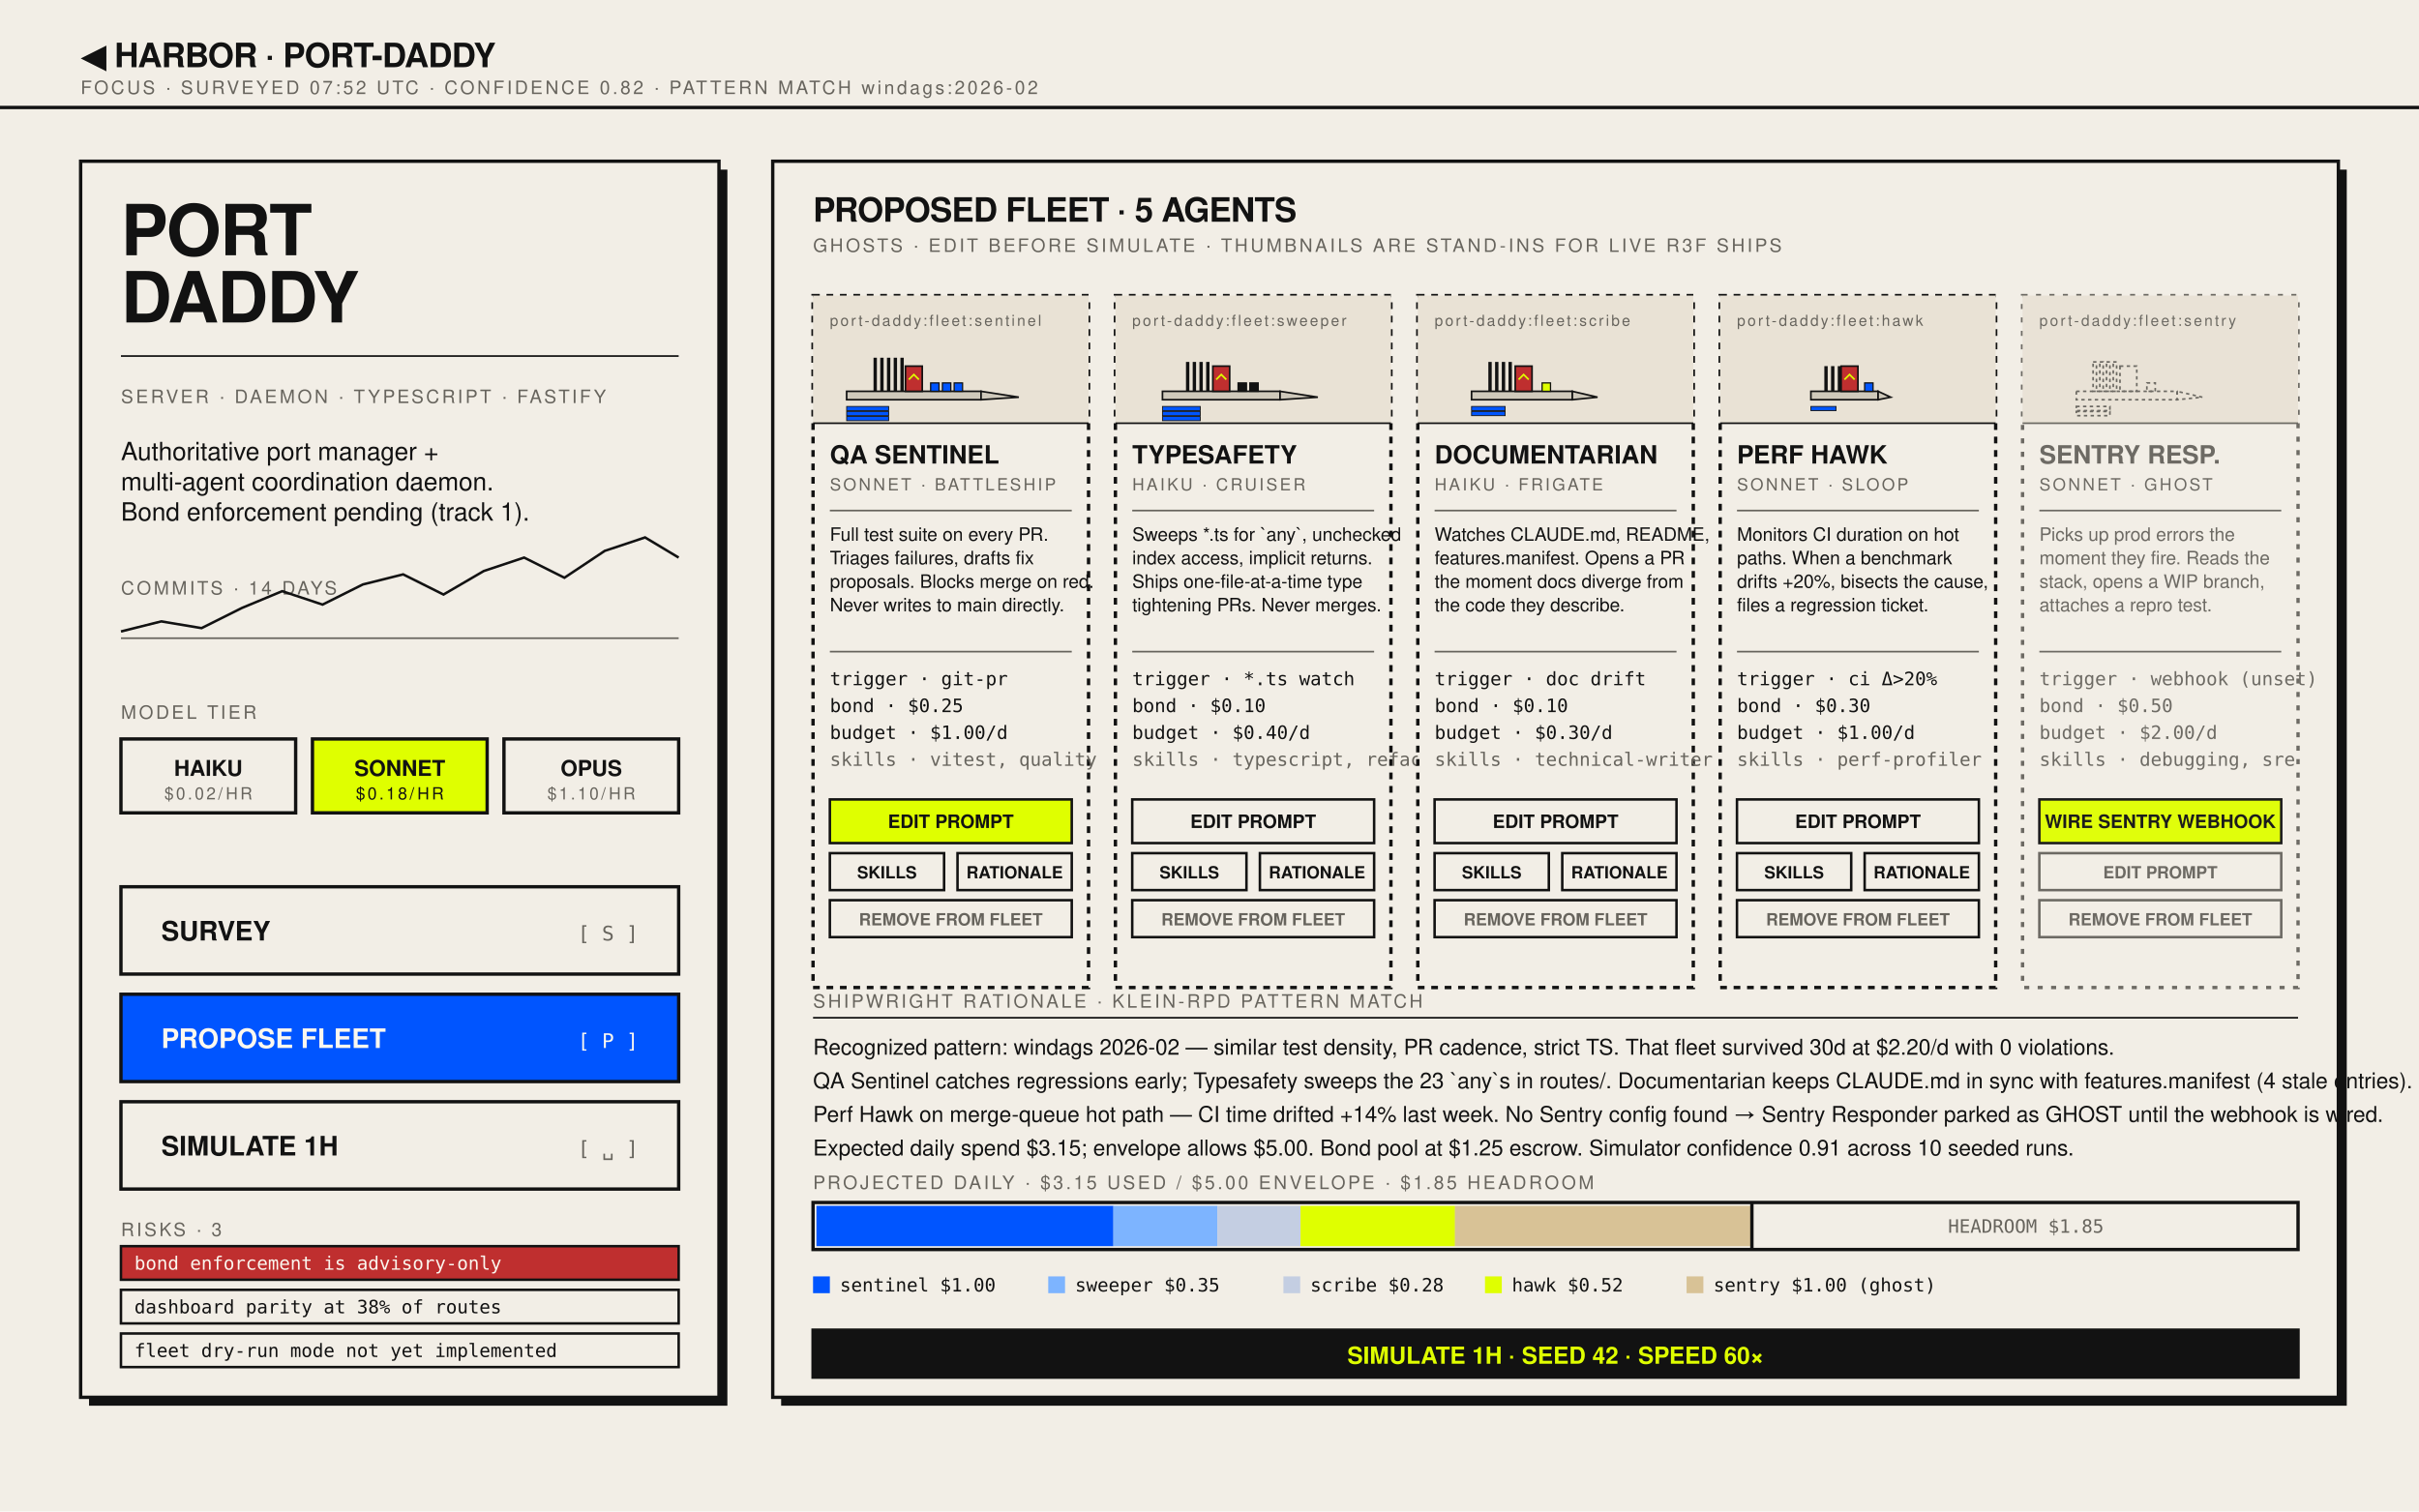
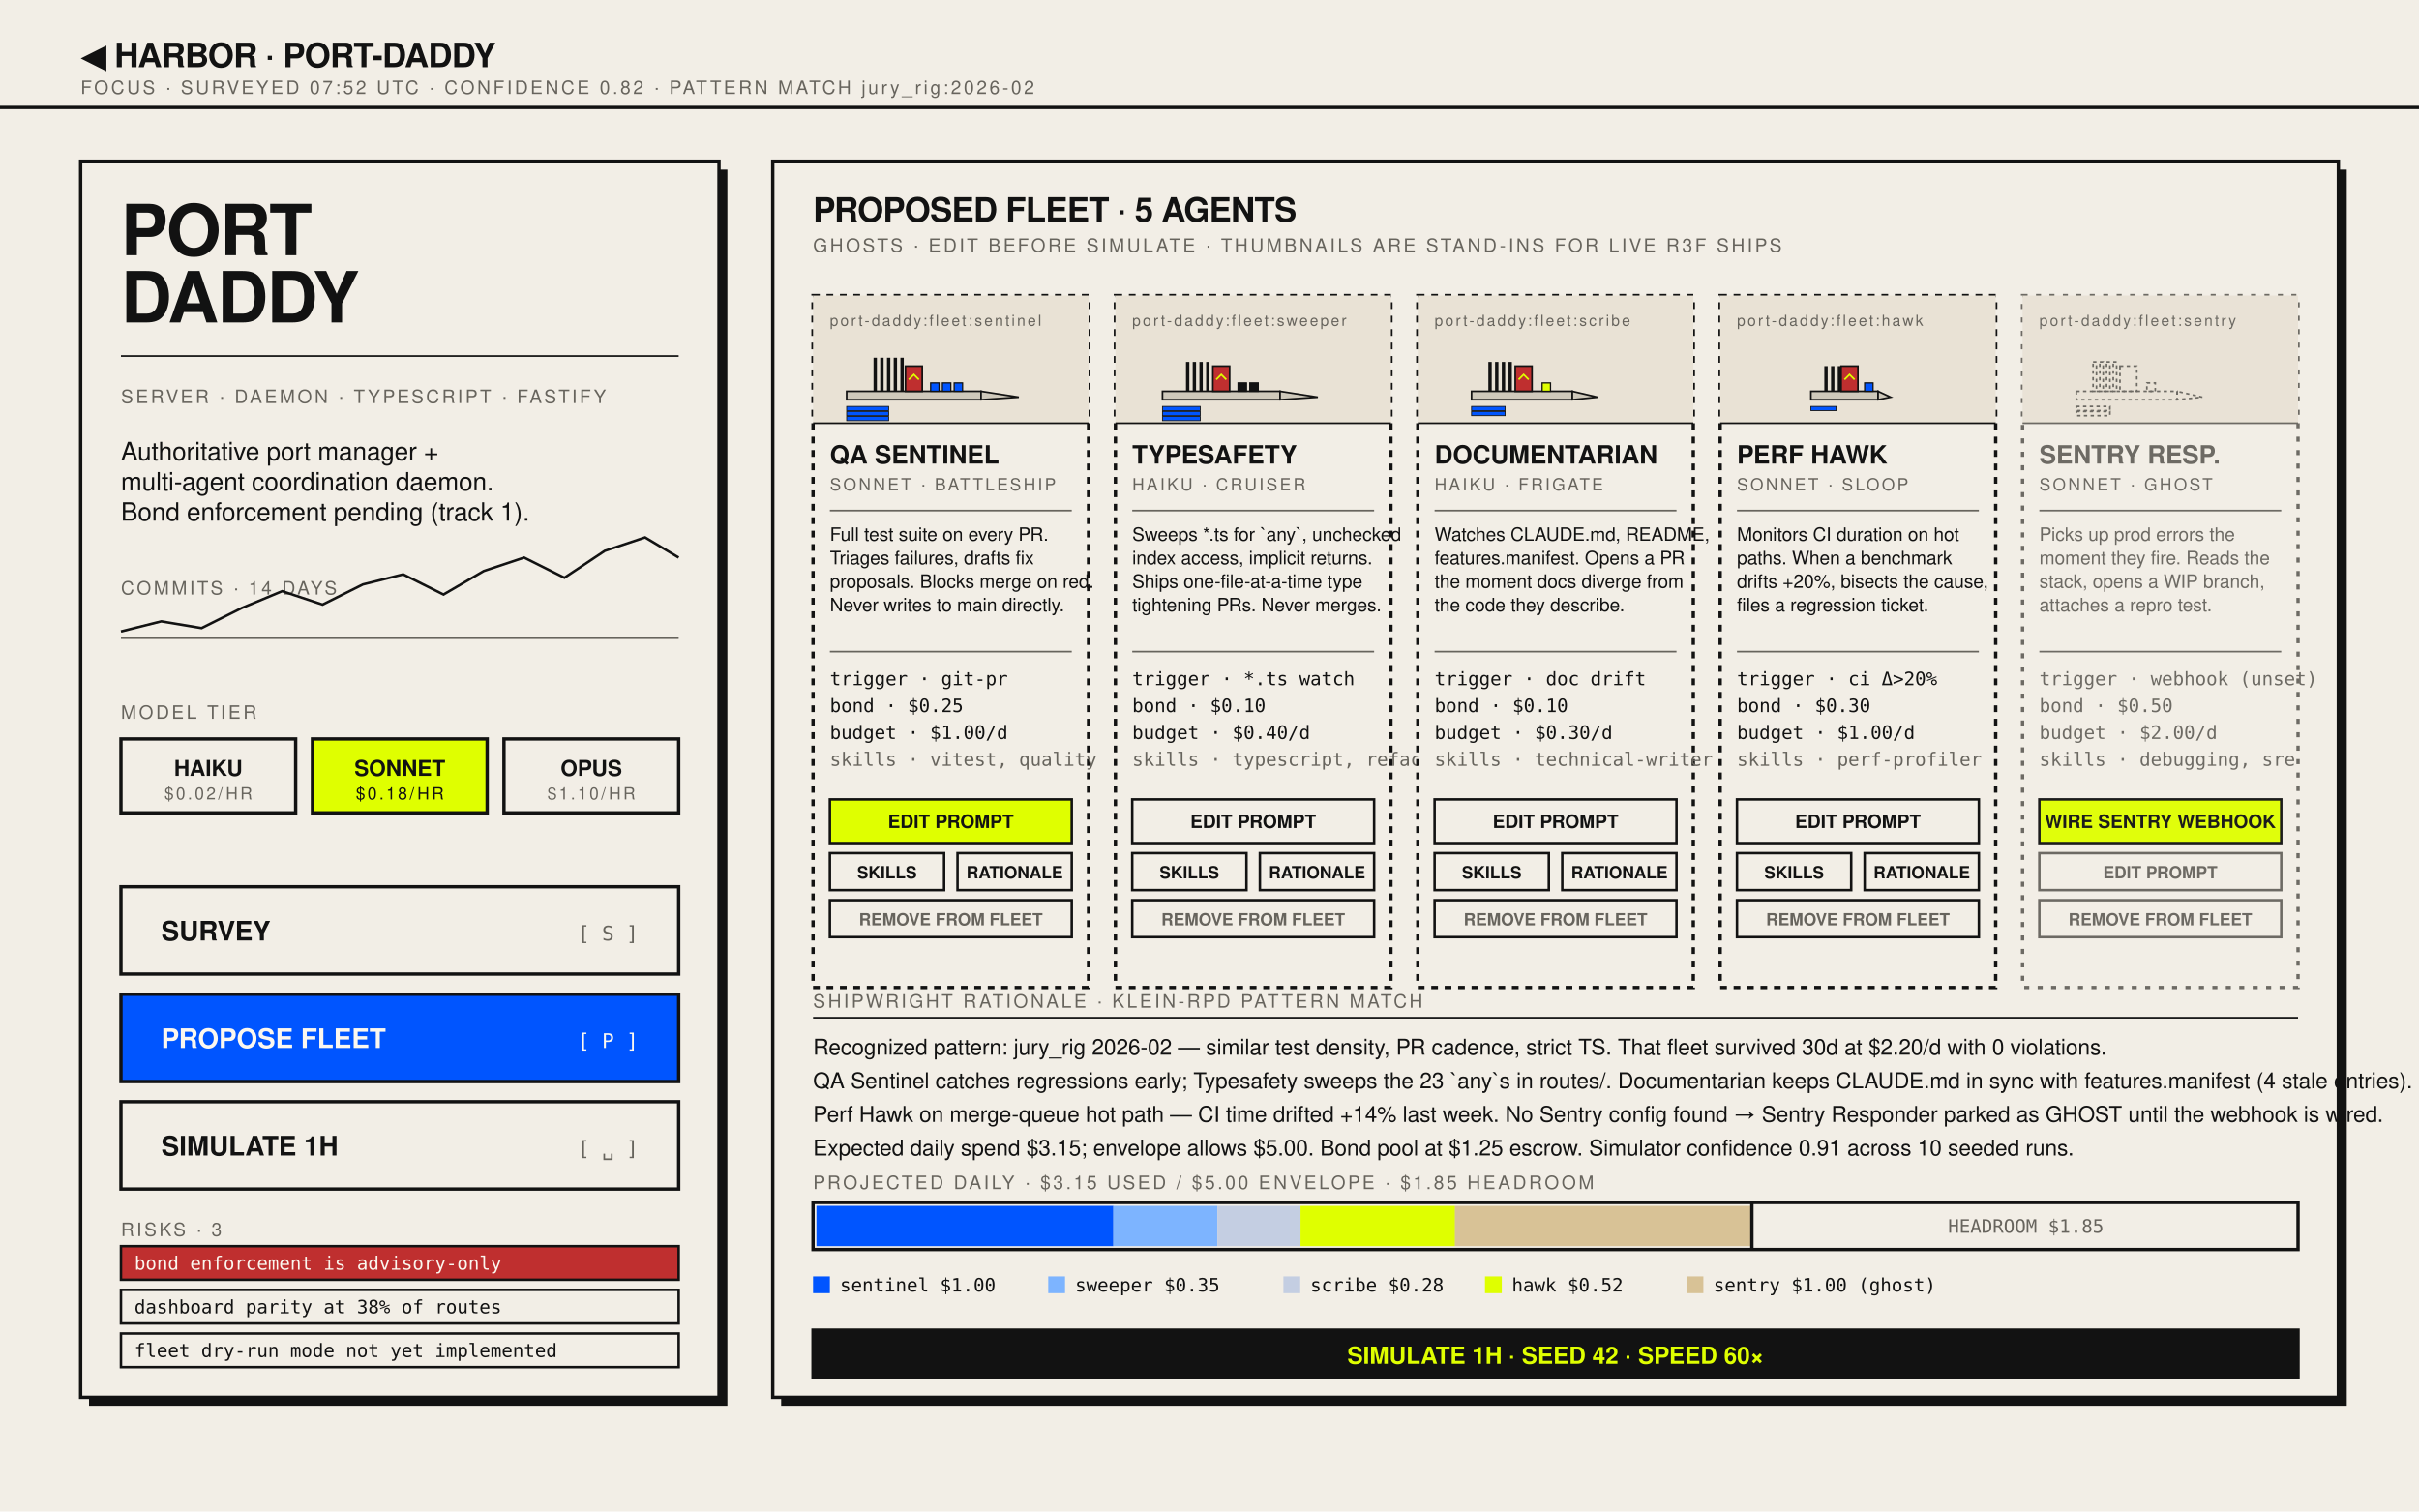
<svg xmlns="http://www.w3.org/2000/svg" viewBox="0 0 1440 900" font-family="Helvetica Neue, Helvetica, Arial, sans-serif">
  <rect width="1440" height="900" fill="#f2eee6" />
  <line x1="0" y1="64" x2="1440" y2="64" stroke="#121212" stroke-width="2" />
  <text x="48" y="40" font-size="20" font-weight="900" letter-spacing="-0.02em" fill="#121212">◀ HARBOR · PORT-DADDY</text>
-   <text x="48" y="56" font-size="11" letter-spacing="0.14em" fill="#67645d">FOCUS · SURVEYED 07:52 UTC · CONFIDENCE 0.82 · PATTERN MATCH windags:2026-02</text>
+   <text x="48" y="56" font-size="11" letter-spacing="0.14em" fill="#67645d">FOCUS · SURVEYED 07:52 UTC · CONFIDENCE 0.82 · PATTERN MATCH jury_rig:2026-02</text>
  <g transform="translate(48 96)">
    <rect x="5" y="5" width="380" height="736" fill="#121212" />
    <rect width="380" height="736" fill="#f2eee6" stroke="#121212" stroke-width="2" />
    <text x="24" y="56" font-size="42" font-weight="900" letter-spacing="-0.02em" fill="#121212">PORT</text>
    <text x="24" y="96" font-size="42" font-weight="900" letter-spacing="-0.02em" fill="#121212">DADDY</text>
    <line x1="24" y1="116" x2="356" y2="116" stroke="#121212" stroke-width="1" />
    <text x="24" y="144" font-size="11" letter-spacing="0.14em" fill="#67645d">SERVER · DAEMON · TYPESCRIPT · FASTIFY</text>
    <text x="24" y="178" font-size="15" fill="#121212">
      <tspan x="24" dy="0">Authoritative port manager +</tspan>
      <tspan x="24" dy="18">multi-agent coordination daemon.</tspan>
      <tspan x="24" dy="18">Bond enforcement pending (track 1).</tspan>
    </text>
    <text x="24" y="258" font-size="11" letter-spacing="0.14em" fill="#67645d">COMMITS · 14 DAYS</text>
    <line x1="24" y1="284" x2="356" y2="284" stroke="#67645d" stroke-width="1" />
    <polyline fill="none" stroke="#121212" stroke-width="1.5" points="24,280 48,274 72,278 96,266 120,256 144,264 168,252 192,246 216,258 240,244 264,236 288,248 312,232 336,224 356,236" />
    <text x="24" y="332" font-size="11" letter-spacing="0.14em" fill="#67645d">MODEL TIER</text>
    <g transform="translate(24 344)">
      <rect x="0" y="0" width="104" height="44" fill="#f2eee6" stroke="#121212" stroke-width="2" />
      <text x="52" y="22" text-anchor="middle" font-weight="700" font-size="13" fill="#121212">HAIKU</text>
      <text x="52" y="36" text-anchor="middle" font-size="10" letter-spacing="0.14em" fill="#67645d">$0.02/HR</text>
      <rect x="114" y="0" width="104" height="44" fill="#dfff00" stroke="#121212" stroke-width="2" />
      <text x="166" y="22" text-anchor="middle" font-weight="700" font-size="13" fill="#121212">SONNET</text>
      <text x="166" y="36" text-anchor="middle" font-size="10" letter-spacing="0.14em" fill="#121212">$0.18/HR</text>
      <rect x="228" y="0" width="104" height="44" fill="#f2eee6" stroke="#121212" stroke-width="2" />
      <text x="280" y="22" text-anchor="middle" font-weight="700" font-size="13" fill="#121212">OPUS</text>
      <text x="280" y="36" text-anchor="middle" font-size="10" letter-spacing="0.14em" fill="#67645d">$1.10/HR</text>
    </g>
    <g transform="translate(24 432)">
      <rect x="0" y="0" width="332" height="52" fill="#f2eee6" stroke="#121212" stroke-width="2" />
      <text x="24" y="32" font-weight="700" font-size="16" fill="#121212">SURVEY</text>
      <text x="308" y="32" text-anchor="end" font-family="IBM Plex Mono, monospace" font-size="12" fill="#67645d">[ S ]</text>
      <rect x="0" y="64" width="332" height="52" fill="#0055ff" stroke="#121212" stroke-width="2" />
      <text x="24" y="96" font-weight="700" font-size="16" fill="#fbf7ef">PROPOSE FLEET</text>
      <text x="308" y="96" text-anchor="end" font-family="IBM Plex Mono, monospace" font-size="12" fill="#fbf7ef">[ P ]</text>
      <rect x="0" y="128" width="332" height="52" fill="#f2eee6" stroke="#121212" stroke-width="2" />
      <text x="24" y="160" font-weight="700" font-size="16" fill="#121212">SIMULATE 1H</text>
      <text x="308" y="160" text-anchor="end" font-family="IBM Plex Mono, monospace" font-size="12" fill="#67645d">[ ␣ ]</text>
    </g>
    <g transform="translate(24 646)">
      <text x="0" y="-6" font-size="11" letter-spacing="0.14em" fill="#67645d">RISKS · 3</text>
      <rect x="0" y="0" width="332" height="20" fill="#bf2f2f" stroke="#121212" stroke-width="1.5" />
      <text x="8" y="14" font-size="11" fill="#fbf7ef" font-family="IBM Plex Mono, monospace">bond enforcement is advisory-only</text>
      <rect x="0" y="26" width="332" height="20" fill="#f2eee6" stroke="#121212" stroke-width="1.5" />
      <text x="8" y="40" font-size="11" fill="#121212" font-family="IBM Plex Mono, monospace">dashboard parity at 38% of routes</text>
      <rect x="0" y="52" width="332" height="20" fill="#f2eee6" stroke="#121212" stroke-width="1.5" />
      <text x="8" y="66" font-size="11" fill="#121212" font-family="IBM Plex Mono, monospace">fleet dry-run mode not yet implemented</text>
    </g>
  </g>
  <g transform="translate(460 96)">
    <rect x="5" y="5" width="932" height="736" fill="#121212" />
    <rect width="932" height="736" fill="#f2eee6" stroke="#121212" stroke-width="2" />
    <text x="24" y="36" font-size="20" font-weight="900" letter-spacing="-0.02em" fill="#121212">PROPOSED FLEET · 5 AGENTS</text>
    <text x="24" y="54" font-size="11" letter-spacing="0.14em" fill="#67645d">GHOSTS · EDIT BEFORE SIMULATE · THUMBNAILS ARE STAND-INS FOR LIVE R3F SHIPS</text>
    <g transform="translate(24 80)">
      <rect x="0" y="0" width="164" height="412" fill="#f2eee6" stroke="#121212" stroke-width="2" stroke-dasharray="4 4" />
      <rect x="0" y="0" width="164" height="76" fill="#e9e2d5" />
      <text x="10" y="18" font-size="9" letter-spacing="0.14em" fill="#67645d">port-daddy:fleet:sentinel</text>
      <g transform="translate(20 62)">
        <rect x="0" y="4" width="25" height="2.5" fill="#0055ff" stroke="#121212" stroke-width="0.5" />
        <rect x="0" y="7" width="25" height="2.5" fill="#0055ff" stroke="#121212" stroke-width="0.5" />
        <rect x="0" y="10" width="25" height="2.5" fill="#0055ff" stroke="#121212" stroke-width="0.5" />
        <rect x="0" y="-5" width="80" height="5" fill="#cfc9bb" stroke="#121212" stroke-width="1" />
        <polygon points="80,-5 80,0 102.5,-1.5" fill="#cfc9bb" stroke="#121212" stroke-width="1" />
        <rect x="16" y="-25" width="2" height="20" fill="#121212" />
        <rect x="20" y="-25" width="2" height="20" fill="#121212" />
        <rect x="24" y="-25" width="2" height="20" fill="#121212" />
        <rect x="28" y="-25" width="2" height="20" fill="#121212" />
        <rect x="32" y="-25" width="2" height="20" fill="#121212" />
        <rect x="35" y="-20" width="10" height="15" fill="#bf2f2f" stroke="#121212" stroke-width="1" />
        <polyline points="37,-12 40,-15 43,-12" fill="none" stroke="#dfff00" stroke-width="1" />
        <rect x="50" y="-10" width="5" height="5" fill="#0055ff" stroke="#121212" stroke-width="0.75" />
        <rect x="57" y="-10" width="5" height="5" fill="#0055ff" stroke="#121212" stroke-width="0.75" />
        <rect x="64" y="-10" width="5" height="5" fill="#0055ff" stroke="#121212" stroke-width="0.75" />
      </g>
      <line x1="0" y1="76" x2="164" y2="76" stroke="#121212" stroke-width="1" />
      <text x="10" y="100" font-weight="900" font-size="15" fill="#121212">QA SENTINEL</text>
      <text x="10" y="116" font-size="10" letter-spacing="0.14em" fill="#67645d">SONNET · BATTLESHIP</text>
      <line x1="10" y1="128" x2="154" y2="128" stroke="#67645d" stroke-width="1" />
      <text x="10" y="146" font-size="11" fill="#121212">
        <tspan x="10" dy="0">Full test suite on every PR.</tspan>
        <tspan x="10" dy="14">Triages failures, drafts fix</tspan>
        <tspan x="10" dy="14">proposals. Blocks merge on red.</tspan>
        <tspan x="10" dy="14">Never writes to main directly.</tspan>
      </text>
      <line x1="10" y1="212" x2="154" y2="212" stroke="#67645d" stroke-width="1" />
      <text x="10" y="232" font-family="IBM Plex Mono, monospace" font-size="11" fill="#121212">trigger · git-pr</text>
      <text x="10" y="248" font-family="IBM Plex Mono, monospace" font-size="11" fill="#121212">bond    · $0.25</text>
      <text x="10" y="264" font-family="IBM Plex Mono, monospace" font-size="11" fill="#121212">budget  · $1.00/d</text>
      <text x="10" y="280" font-family="IBM Plex Mono, monospace" font-size="11" fill="#67645d">skills  · vitest, quality</text>
      <rect x="10" y="300" width="144" height="26" fill="#dfff00" stroke="#121212" stroke-width="1.5" />
      <text x="82" y="317" text-anchor="middle" font-weight="700" font-size="11" fill="#121212">EDIT PROMPT</text>
      <rect x="10" y="332" width="68" height="22" fill="#f2eee6" stroke="#121212" stroke-width="1.5" />
      <text x="44" y="347" text-anchor="middle" font-weight="700" font-size="10" fill="#121212">SKILLS</text>
      <rect x="86" y="332" width="68" height="22" fill="#f2eee6" stroke="#121212" stroke-width="1.5" />
      <text x="120" y="347" text-anchor="middle" font-weight="700" font-size="10" fill="#121212">RATIONALE</text>
      <rect x="10" y="360" width="144" height="22" fill="#f2eee6" stroke="#121212" stroke-width="1.5" />
      <text x="82" y="375" text-anchor="middle" font-weight="700" font-size="10" fill="#67645d">REMOVE FROM FLEET</text>
    </g>
    <g transform="translate(204 80)">
      <rect x="0" y="0" width="164" height="412" fill="#f2eee6" stroke="#121212" stroke-width="2" stroke-dasharray="4 4" />
      <rect x="0" y="0" width="164" height="76" fill="#e9e2d5" />
      <text x="10" y="18" font-size="9" letter-spacing="0.14em" fill="#67645d">port-daddy:fleet:sweeper</text>
      <g transform="translate(28 62)">
        <rect x="0" y="4" width="22.5" height="2.5" fill="#0055ff" stroke="#121212" stroke-width="0.5" />
        <rect x="0" y="7" width="22.5" height="2.5" fill="#0055ff" stroke="#121212" stroke-width="0.5" />
        <rect x="0" y="10" width="22.5" height="2.5" fill="#0055ff" stroke="#121212" stroke-width="0.5" />
        <rect x="0" y="-5" width="70" height="5" fill="#cfc9bb" stroke="#121212" stroke-width="1" />
        <polygon points="70,-5 70,0 92.5,-1.5" fill="#cfc9bb" stroke="#121212" stroke-width="1" />
        <rect x="14" y="-22.5" width="2" height="17.5" fill="#121212" />
        <rect x="18" y="-22.5" width="2" height="17.5" fill="#121212" />
        <rect x="22" y="-22.5" width="2" height="17.5" fill="#121212" />
        <rect x="26" y="-22.5" width="2" height="17.5" fill="#121212" />
        <rect x="30" y="-20" width="10" height="15" fill="#bf2f2f" stroke="#121212" stroke-width="1" />
        <polyline points="32,-12 35,-15 38,-12" fill="none" stroke="#dfff00" stroke-width="1" />
        <rect x="45" y="-10" width="5" height="5" fill="#121212" stroke="#121212" stroke-width="0.75" />
        <rect x="52" y="-10" width="5" height="5" fill="#121212" stroke="#121212" stroke-width="0.75" />
      </g>
      <line x1="0" y1="76" x2="164" y2="76" stroke="#121212" stroke-width="1" />
      <text x="10" y="100" font-weight="900" font-size="15" fill="#121212">TYPESAFETY</text>
      <text x="10" y="116" font-size="10" letter-spacing="0.14em" fill="#67645d">HAIKU · CRUISER</text>
      <line x1="10" y1="128" x2="154" y2="128" stroke="#67645d" stroke-width="1" />
      <text x="10" y="146" font-size="11" fill="#121212">
        <tspan x="10" dy="0">Sweeps *.ts for `any`, unchecked</tspan>
        <tspan x="10" dy="14">index access, implicit returns.</tspan>
        <tspan x="10" dy="14">Ships one-file-at-a-time type</tspan>
        <tspan x="10" dy="14">tightening PRs. Never merges.</tspan>
      </text>
      <line x1="10" y1="212" x2="154" y2="212" stroke="#67645d" stroke-width="1" />
      <text x="10" y="232" font-family="IBM Plex Mono, monospace" font-size="11" fill="#121212">trigger · *.ts watch</text>
      <text x="10" y="248" font-family="IBM Plex Mono, monospace" font-size="11" fill="#121212">bond    · $0.10</text>
      <text x="10" y="264" font-family="IBM Plex Mono, monospace" font-size="11" fill="#121212">budget  · $0.40/d</text>
      <text x="10" y="280" font-family="IBM Plex Mono, monospace" font-size="11" fill="#67645d">skills  · typescript, refactor</text>
      <rect x="10" y="300" width="144" height="26" fill="#f2eee6" stroke="#121212" stroke-width="1.5" />
      <text x="82" y="317" text-anchor="middle" font-weight="700" font-size="11" fill="#121212">EDIT PROMPT</text>
      <rect x="10" y="332" width="68" height="22" fill="#f2eee6" stroke="#121212" stroke-width="1.5" />
      <text x="44" y="347" text-anchor="middle" font-weight="700" font-size="10" fill="#121212">SKILLS</text>
      <rect x="86" y="332" width="68" height="22" fill="#f2eee6" stroke="#121212" stroke-width="1.5" />
      <text x="120" y="347" text-anchor="middle" font-weight="700" font-size="10" fill="#121212">RATIONALE</text>
      <rect x="10" y="360" width="144" height="22" fill="#f2eee6" stroke="#121212" stroke-width="1.5" />
      <text x="82" y="375" text-anchor="middle" font-weight="700" font-size="10" fill="#67645d">REMOVE FROM FLEET</text>
    </g>
    <g transform="translate(384 80)">
      <rect x="0" y="0" width="164" height="412" fill="#f2eee6" stroke="#121212" stroke-width="2" stroke-dasharray="4 4" />
      <rect x="0" y="0" width="164" height="76" fill="#e9e2d5" />
      <text x="10" y="18" font-size="9" letter-spacing="0.14em" fill="#67645d">port-daddy:fleet:scribe</text>
      <g transform="translate(32 62)">
        <rect x="0" y="4" width="20" height="2.5" fill="#0055ff" stroke="#121212" stroke-width="0.5" />
        <rect x="0" y="7" width="20" height="2.5" fill="#0055ff" stroke="#121212" stroke-width="0.5" />
        <rect x="0" y="-5" width="60" height="5" fill="#cfc9bb" stroke="#121212" stroke-width="1" />
        <polygon points="60,-5 60,0 75,-1.5" fill="#cfc9bb" stroke="#121212" stroke-width="1" />
        <rect x="10" y="-22.5" width="2" height="17.5" fill="#121212" />
        <rect x="14" y="-22.5" width="2" height="17.5" fill="#121212" />
        <rect x="18" y="-22.5" width="2" height="17.5" fill="#121212" />
        <rect x="22" y="-22.5" width="2" height="17.5" fill="#121212" />
        <rect x="26" y="-20" width="10" height="15" fill="#bf2f2f" stroke="#121212" stroke-width="1" />
        <polyline points="28,-12 31,-15 34,-12" fill="none" stroke="#dfff00" stroke-width="1" />
        <rect x="42" y="-10" width="5" height="5" fill="#dfff00" stroke="#121212" stroke-width="0.75" />
      </g>
      <line x1="0" y1="76" x2="164" y2="76" stroke="#121212" stroke-width="1" />
      <text x="10" y="100" font-weight="900" font-size="15" fill="#121212">DOCUMENTARIAN</text>
      <text x="10" y="116" font-size="10" letter-spacing="0.14em" fill="#67645d">HAIKU · FRIGATE</text>
      <line x1="10" y1="128" x2="154" y2="128" stroke="#67645d" stroke-width="1" />
      <text x="10" y="146" font-size="11" fill="#121212">
        <tspan x="10" dy="0">Watches CLAUDE.md, README,</tspan>
        <tspan x="10" dy="14">features.manifest. Opens a PR</tspan>
        <tspan x="10" dy="14">the moment docs diverge from</tspan>
        <tspan x="10" dy="14">the code they describe.</tspan>
      </text>
      <line x1="10" y1="212" x2="154" y2="212" stroke="#67645d" stroke-width="1" />
      <text x="10" y="232" font-family="IBM Plex Mono, monospace" font-size="11" fill="#121212">trigger · doc drift</text>
      <text x="10" y="248" font-family="IBM Plex Mono, monospace" font-size="11" fill="#121212">bond    · $0.10</text>
      <text x="10" y="264" font-family="IBM Plex Mono, monospace" font-size="11" fill="#121212">budget  · $0.30/d</text>
      <text x="10" y="280" font-family="IBM Plex Mono, monospace" font-size="11" fill="#67645d">skills  · technical-writer</text>
      <rect x="10" y="300" width="144" height="26" fill="#f2eee6" stroke="#121212" stroke-width="1.5" />
      <text x="82" y="317" text-anchor="middle" font-weight="700" font-size="11" fill="#121212">EDIT PROMPT</text>
      <rect x="10" y="332" width="68" height="22" fill="#f2eee6" stroke="#121212" stroke-width="1.5" />
      <text x="44" y="347" text-anchor="middle" font-weight="700" font-size="10" fill="#121212">SKILLS</text>
      <rect x="86" y="332" width="68" height="22" fill="#f2eee6" stroke="#121212" stroke-width="1.5" />
      <text x="120" y="347" text-anchor="middle" font-weight="700" font-size="10" fill="#121212">RATIONALE</text>
      <rect x="10" y="360" width="144" height="22" fill="#f2eee6" stroke="#121212" stroke-width="1.5" />
      <text x="82" y="375" text-anchor="middle" font-weight="700" font-size="10" fill="#67645d">REMOVE FROM FLEET</text>
    </g>
    <g transform="translate(564 80)">
      <rect x="0" y="0" width="164" height="412" fill="#f2eee6" stroke="#121212" stroke-width="2" stroke-dasharray="4 4" />
      <rect x="0" y="0" width="164" height="76" fill="#e9e2d5" />
      <text x="10" y="18" font-size="9" letter-spacing="0.14em" fill="#67645d">port-daddy:fleet:hawk</text>
      <g transform="translate(54 62)">
        <rect x="0" y="4" width="15" height="2.5" fill="#0055ff" stroke="#121212" stroke-width="0.5" />
        <rect x="0" y="-5" width="40" height="5" fill="#cfc9bb" stroke="#121212" stroke-width="1" />
        <polygon points="40,-5 40,0 47.5,-1.5" fill="#cfc9bb" stroke="#121212" stroke-width="1" />
        <rect x="8" y="-20" width="2" height="15" fill="#121212" />
        <rect x="12" y="-20" width="2" height="15" fill="#121212" />
        <rect x="16" y="-20" width="2" height="15" fill="#121212" />
        <rect x="18" y="-20" width="10" height="15" fill="#bf2f2f" stroke="#121212" stroke-width="1" />
        <polyline points="20,-12 23,-15 26,-12" fill="none" stroke="#dfff00" stroke-width="1" />
        <rect x="32" y="-10" width="5" height="5" fill="#0055ff" stroke="#121212" stroke-width="0.75" />
      </g>
      <line x1="0" y1="76" x2="164" y2="76" stroke="#121212" stroke-width="1" />
      <text x="10" y="100" font-weight="900" font-size="15" fill="#121212">PERF HAWK</text>
      <text x="10" y="116" font-size="10" letter-spacing="0.14em" fill="#67645d">SONNET · SLOOP</text>
      <line x1="10" y1="128" x2="154" y2="128" stroke="#67645d" stroke-width="1" />
      <text x="10" y="146" font-size="11" fill="#121212">
        <tspan x="10" dy="0">Monitors CI duration on hot</tspan>
        <tspan x="10" dy="14">paths. When a benchmark</tspan>
        <tspan x="10" dy="14">drifts +20%, bisects the cause,</tspan>
        <tspan x="10" dy="14">files a regression ticket.</tspan>
      </text>
      <line x1="10" y1="212" x2="154" y2="212" stroke="#67645d" stroke-width="1" />
      <text x="10" y="232" font-family="IBM Plex Mono, monospace" font-size="11" fill="#121212">trigger · ci Δ&gt;20%</text>
      <text x="10" y="248" font-family="IBM Plex Mono, monospace" font-size="11" fill="#121212">bond    · $0.30</text>
      <text x="10" y="264" font-family="IBM Plex Mono, monospace" font-size="11" fill="#121212">budget  · $1.00/d</text>
      <text x="10" y="280" font-family="IBM Plex Mono, monospace" font-size="11" fill="#67645d">skills  · perf-profiler</text>
      <rect x="10" y="300" width="144" height="26" fill="#f2eee6" stroke="#121212" stroke-width="1.5" />
      <text x="82" y="317" text-anchor="middle" font-weight="700" font-size="11" fill="#121212">EDIT PROMPT</text>
      <rect x="10" y="332" width="68" height="22" fill="#f2eee6" stroke="#121212" stroke-width="1.5" />
      <text x="44" y="347" text-anchor="middle" font-weight="700" font-size="10" fill="#121212">SKILLS</text>
      <rect x="86" y="332" width="68" height="22" fill="#f2eee6" stroke="#121212" stroke-width="1.5" />
      <text x="120" y="347" text-anchor="middle" font-weight="700" font-size="10" fill="#121212">RATIONALE</text>
      <rect x="10" y="360" width="144" height="22" fill="#f2eee6" stroke="#121212" stroke-width="1.5" />
      <text x="82" y="375" text-anchor="middle" font-weight="700" font-size="10" fill="#67645d">REMOVE FROM FLEET</text>
    </g>
    <g transform="translate(744 80)" opacity="0.95">
      <rect x="0" y="0" width="164" height="412" fill="#f2eee6" stroke="#67645d" stroke-width="2" stroke-dasharray="3 5" />
      <rect x="0" y="0" width="164" height="76" fill="#e9e2d5" />
      <text x="10" y="18" font-size="9" letter-spacing="0.14em" fill="#67645d">port-daddy:fleet:sentry</text>
      <g transform="translate(32 62)" fill="none" stroke="#67645d" stroke-width="1" stroke-dasharray="2 2">
        <rect x="0" y="4" width="20" height="2.5" />
        <rect x="0" y="7" width="20" height="2.5" />
        <rect x="0" y="-5" width="60" height="5" />
        <polygon points="60,-5 60,0 75,-1.5" />
        <rect x="10" y="-22.5" width="2" height="17.5" />
        <rect x="14" y="-22.5" width="2" height="17.5" />
        <rect x="18" y="-22.5" width="2" height="17.5" />
        <rect x="22" y="-22.5" width="2" height="17.5" />
        <rect x="26" y="-20" width="10" height="15" />
        <rect x="42" y="-10" width="5" height="5" />
      </g>
      <line x1="0" y1="76" x2="164" y2="76" stroke="#67645d" stroke-width="1" />
      <text x="10" y="100" font-weight="900" font-size="15" fill="#67645d">SENTRY RESP.</text>
      <text x="10" y="116" font-size="10" letter-spacing="0.14em" fill="#67645d">SONNET · GHOST</text>
      <line x1="10" y1="128" x2="154" y2="128" stroke="#67645d" stroke-width="1" />
      <text x="10" y="146" font-size="11" fill="#67645d">
        <tspan x="10" dy="0">Picks up prod errors the</tspan>
        <tspan x="10" dy="14">moment they fire. Reads the</tspan>
        <tspan x="10" dy="14">stack, opens a WIP branch,</tspan>
        <tspan x="10" dy="14">attaches a repro test.</tspan>
      </text>
      <line x1="10" y1="212" x2="154" y2="212" stroke="#67645d" stroke-width="1" />
      <text x="10" y="232" font-family="IBM Plex Mono, monospace" font-size="11" fill="#67645d">trigger · webhook (unset)</text>
      <text x="10" y="248" font-family="IBM Plex Mono, monospace" font-size="11" fill="#67645d">bond    · $0.50</text>
      <text x="10" y="264" font-family="IBM Plex Mono, monospace" font-size="11" fill="#67645d">budget  · $2.00/d</text>
      <text x="10" y="280" font-family="IBM Plex Mono, monospace" font-size="11" fill="#67645d">skills  · debugging, sre</text>
      <rect x="10" y="300" width="144" height="26" fill="#dfff00" stroke="#121212" stroke-width="1.5" />
      <text x="82" y="317" text-anchor="middle" font-weight="700" font-size="11" fill="#121212">WIRE SENTRY WEBHOOK</text>
      <rect x="10" y="332" width="144" height="22" fill="#f2eee6" stroke="#67645d" stroke-width="1.5" />
      <text x="82" y="347" text-anchor="middle" font-weight="700" font-size="10" fill="#67645d">EDIT PROMPT</text>
      <rect x="10" y="360" width="144" height="22" fill="#f2eee6" stroke="#67645d" stroke-width="1.5" />
      <text x="82" y="375" text-anchor="middle" font-weight="700" font-size="10" fill="#67645d">REMOVE FROM FLEET</text>
    </g>
    <g transform="translate(24 510)">
      <text x="0" y="-6" font-size="11" letter-spacing="0.14em" fill="#67645d">SHIPWRIGHT RATIONALE · KLEIN-RPD PATTERN MATCH</text>
      <line x1="0" y1="0" x2="884" y2="0" stroke="#121212" stroke-width="1" />
      <text x="0" y="22" font-size="13" fill="#121212">
-         <tspan x="0" dy="0">Recognized pattern: windags 2026-02 — similar test density, PR cadence, strict TS. That fleet survived 30d at $2.20/d with 0 violations.</tspan>
+         <tspan x="0" dy="0">Recognized pattern: jury_rig 2026-02 — similar test density, PR cadence, strict TS. That fleet survived 30d at $2.20/d with 0 violations.</tspan>
        <tspan x="0" dy="20">QA Sentinel catches regressions early; Typesafety sweeps the 23 `any`s in routes/. Documentarian keeps CLAUDE.md in sync with features.manifest (4 stale entries).</tspan>
        <tspan x="0" dy="20">Perf Hawk on merge-queue hot path — CI time drifted +14% last week. No Sentry config found → Sentry Responder parked as GHOST until the webhook is wired.</tspan>
        <tspan x="0" dy="20">Expected daily spend $3.15; envelope allows $5.00. Bond pool at $1.25 escrow. Simulator confidence 0.91 across 10 seeded runs.</tspan>
      </text>
    </g>
    <g transform="translate(24 620)">
      <text x="0" y="-8" font-size="11" letter-spacing="0.14em" fill="#67645d">PROJECTED DAILY · $3.15 USED / $5.00 ENVELOPE · $1.85 HEADROOM</text>
      <rect x="0" y="0" width="884" height="28" fill="#f2eee6" stroke="#121212" stroke-width="2" />
      <rect x="2" y="2" width="176.8" height="24" fill="#0055ff" />
      <rect x="178.8" y="2" width="61.88" height="24" fill="#7db4ff" />
      <rect x="240.68" y="2" width="49.5" height="24" fill="#c4cee2" />
      <rect x="290.18" y="2" width="91.9" height="24" fill="#dfff00" />
      <rect x="382.08" y="2" width="176.8" height="24" fill="#a66f00" fill-opacity="0.35" />
      <line x1="558.88" y1="0" x2="558.88" y2="28" stroke="#121212" stroke-width="2" />
      <text x="722" y="18" text-anchor="middle" font-size="11" font-family="IBM Plex Mono, monospace" fill="#67645d">HEADROOM $1.85</text>
      <g font-size="11" font-family="IBM Plex Mono, monospace" fill="#121212" transform="translate(0 44)">
        <rect x="0" y="0" width="10" height="10" fill="#0055ff" />
        <text x="16" y="9">sentinel $1.00</text>
        <rect x="140" y="0" width="10" height="10" fill="#7db4ff" />
        <text x="156" y="9">sweeper $0.35</text>
        <rect x="280" y="0" width="10" height="10" fill="#c4cee2" />
        <text x="296" y="9">scribe $0.28</text>
        <rect x="400" y="0" width="10" height="10" fill="#dfff00" />
        <text x="416" y="9">hawk $0.52</text>
        <rect x="520" y="0" width="10" height="10" fill="#a66f00" fill-opacity="0.35" />
        <text x="536" y="9">sentry $1.00 (ghost)</text>
      </g>
    </g>
    <g transform="translate(24 696)">
      <rect x="0" y="0" width="884" height="28" fill="#121212" stroke="#121212" stroke-width="2" />
      <text x="442" y="20" text-anchor="middle" font-weight="700" font-size="14" fill="#dfff00">SIMULATE 1H · SEED 42 · SPEED 60×</text>
    </g>
  </g>
</svg>
